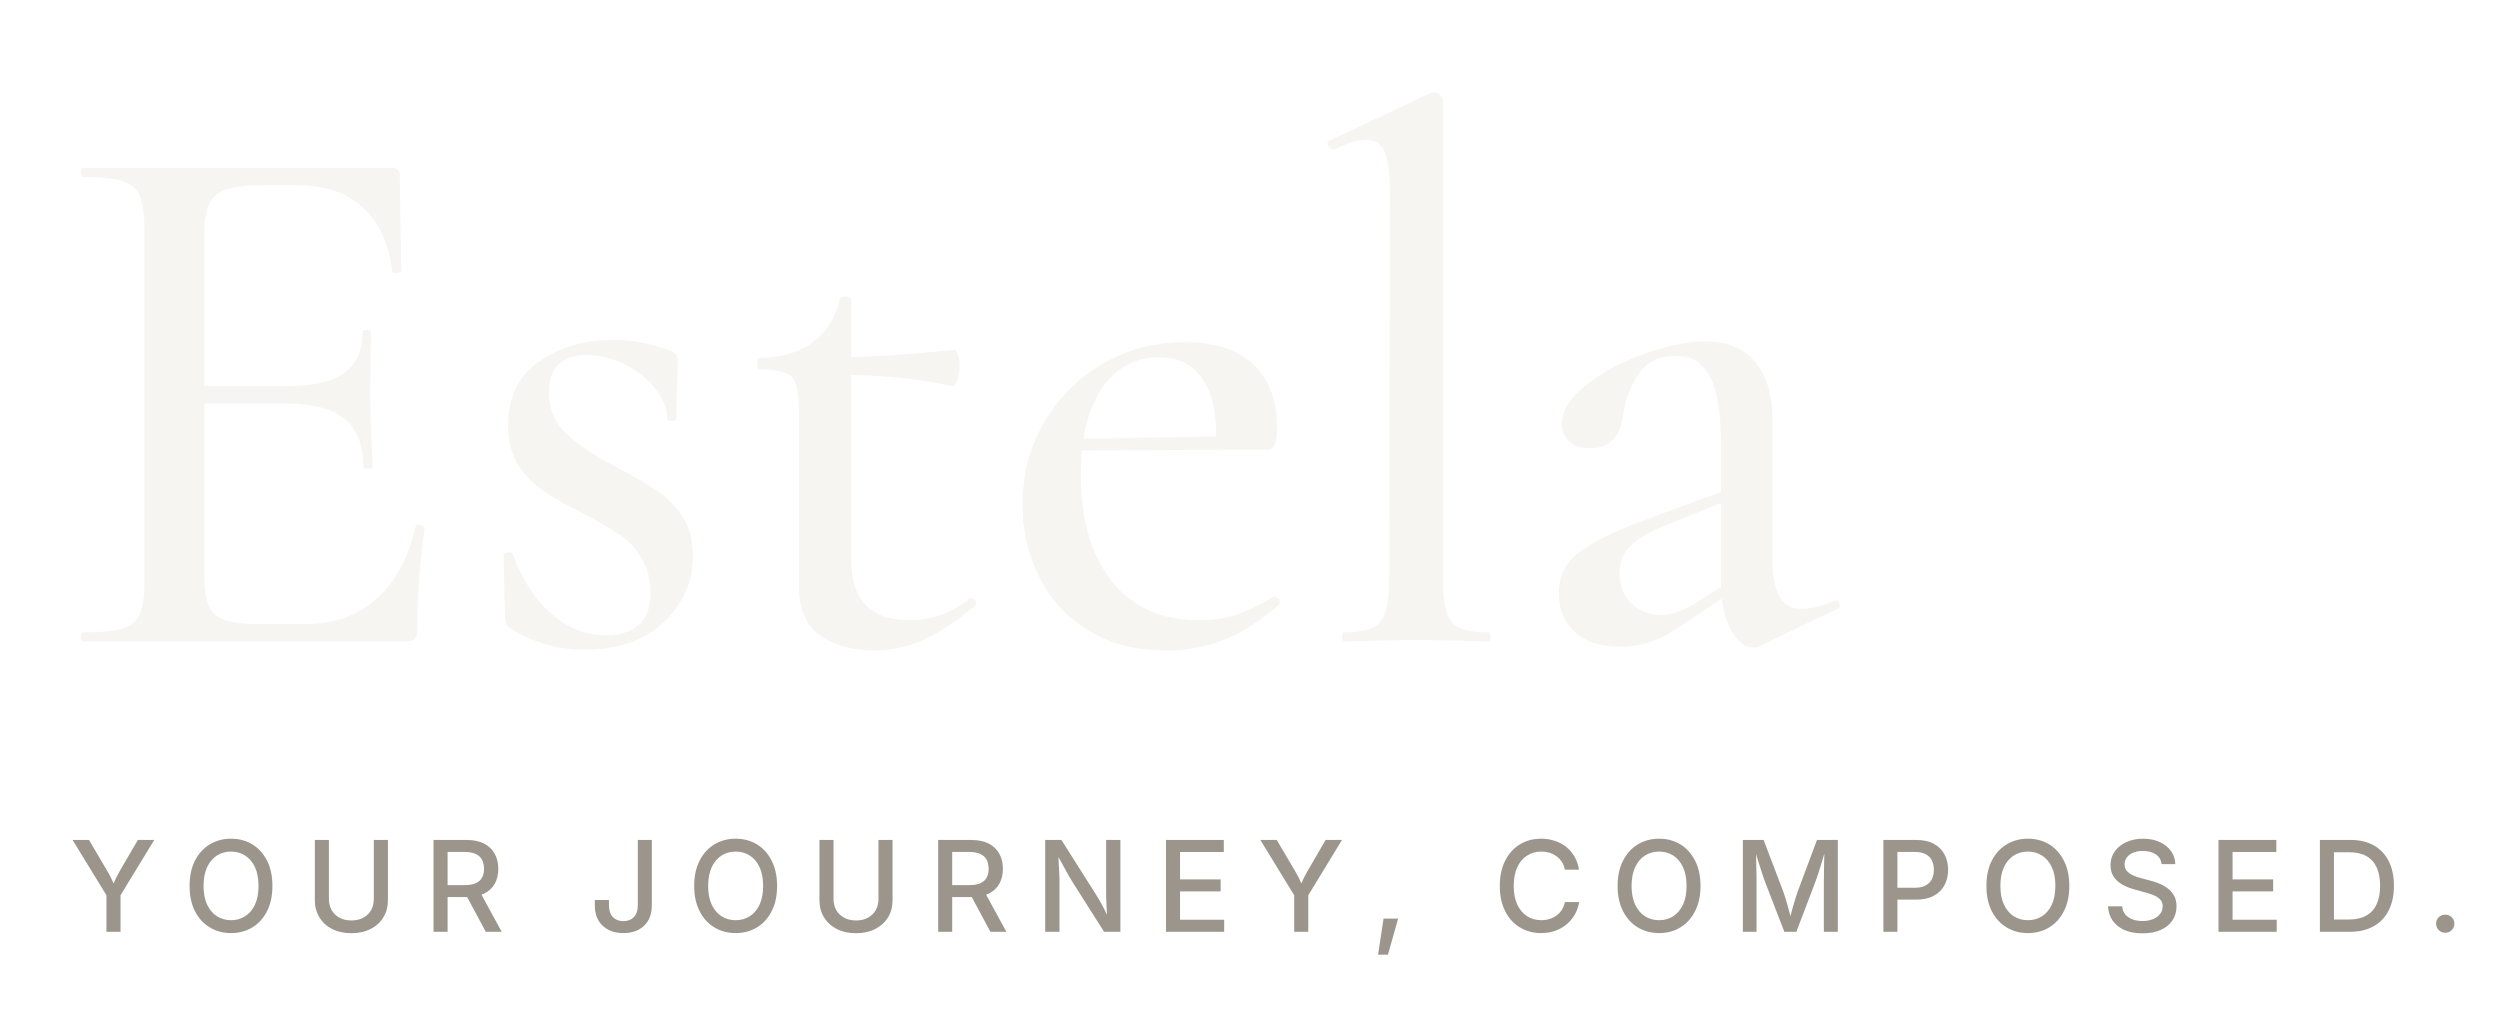
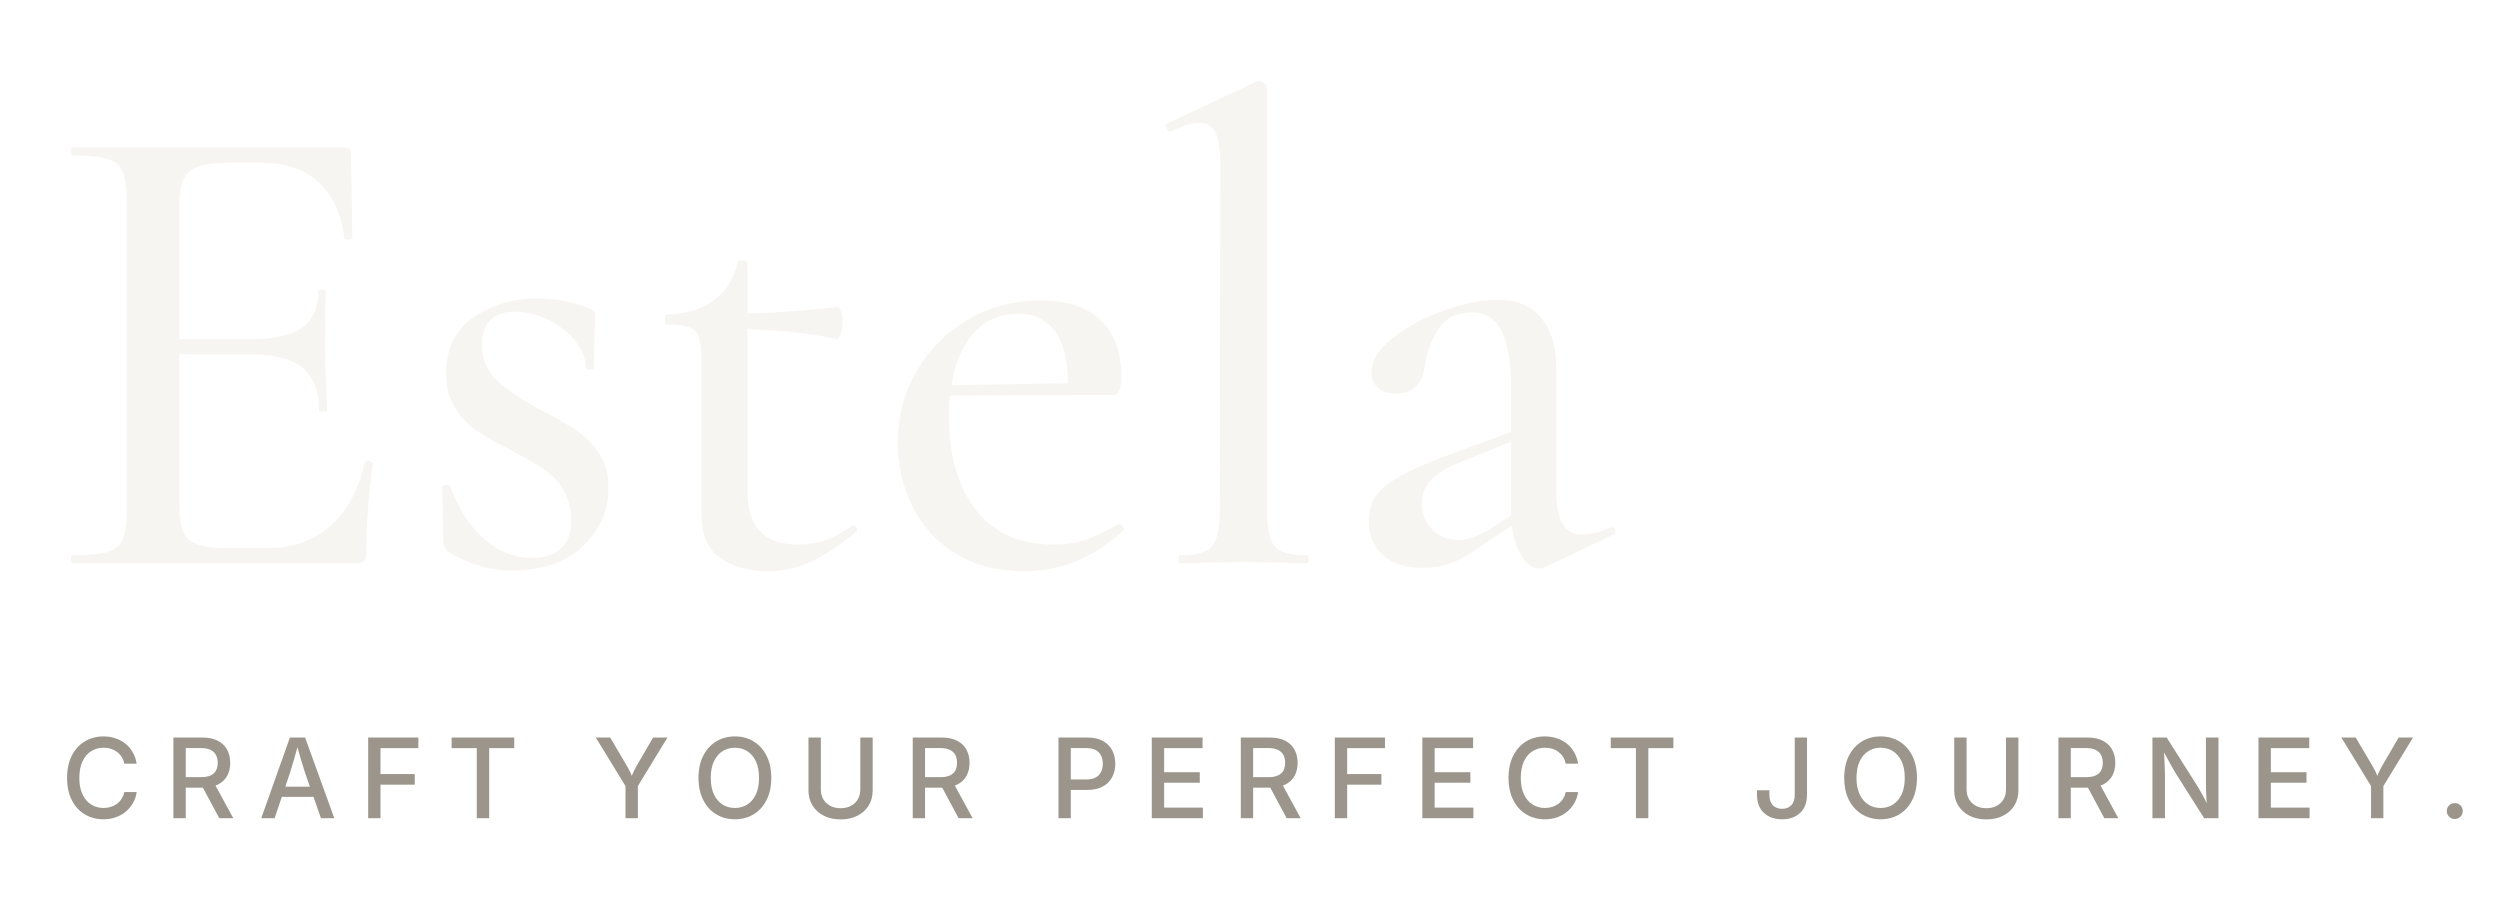
- <svg xmlns="http://www.w3.org/2000/svg" viewBox="0 0 396 164" width="396" height="164">
+ <svg xmlns="http://www.w3.org/2000/svg" viewBox="0 0 451 164" width="451" height="164">
  <path d="M13.16 101.60Q12.80 101.60 12.80 100.88Q12.80 100.16 13.16 100.16L13.16 100.16Q17.48 100.16 19.46 99.56Q21.44 98.96 22.16 97.22Q22.88 95.48 22.88 91.88L22.88 91.88L22.88 36.32Q22.88 32.72 22.16 31.04Q21.44 29.36 19.46 28.70Q17.48 28.04 13.16 28.04L13.16 28.04Q12.80 28.04 12.80 27.32Q12.80 26.60 13.16 26.60L13.16 26.60L62.12 26.60Q63.32 26.60 63.32 27.68L63.32 27.68L63.56 42.80Q63.56 43.16 62.90 43.22Q62.24 43.28 62.12 42.92L62.12 42.92Q61.28 36.32 57.44 32.84Q53.60 29.36 47.36 29.36L47.36 29.36L41.24 29.36Q35.96 29.36 34.16 30.92Q32.36 32.48 32.36 36.80L32.36 36.80L32.36 91.40Q32.36 95.72 33.98 97.28Q35.60 98.84 40.52 98.84L40.52 98.84L48.44 98.84Q55.16 98.84 59.66 94.82Q64.16 90.80 65.84 83.36L65.84 83.36Q65.84 83.12 66.32 83.12L66.32 83.12Q66.68 83.12 66.98 83.30Q67.28 83.48 67.28 83.60L67.28 83.60Q66.08 92.24 66.08 99.80L66.08 99.80Q66.08 100.76 65.72 101.18Q65.36 101.60 64.28 101.60L64.28 101.60L13.16 101.60ZM57.56 74.00Q57.56 68.84 54.62 66.38Q51.68 63.92 45.32 63.92L45.32 63.92L27.80 63.92L27.80 61.16L45.56 61.16Q51.68 61.16 54.56 59.06Q57.44 56.96 57.44 52.52L57.44 52.52Q57.44 52.28 58.10 52.28Q58.76 52.28 58.76 52.52L58.76 52.52L58.64 62.60L58.76 68Q59 71.84 59 74.00L59 74.00Q59 74.24 58.28 74.24Q57.56 74.24 57.56 74.00L57.56 74.00Z M86.96 62.12Q86.96 66.08 89.60 68.60Q92.24 71.12 97.40 73.88L97.40 73.88Q101.60 76.04 104 77.66Q106.40 79.28 108.08 81.80Q109.76 84.32 109.76 88.04L109.76 88.04Q109.76 94.16 105.14 98.54Q100.52 102.92 92.48 102.92L92.48 102.92Q86.24 102.92 80.72 99.44L80.72 99.44Q80 98.72 80 98.00L80 98.00L79.76 87.92Q79.76 87.56 80.42 87.50Q81.08 87.44 81.20 87.68L81.20 87.68Q83.36 93.68 87.26 97.16Q91.16 100.64 95.96 100.64L95.96 100.64Q99.32 100.64 101.18 98.96Q103.04 97.28 103.04 94.04L103.04 94.04Q103.04 90.68 101.60 88.34Q100.16 86.00 98.06 84.62Q95.96 83.24 92.36 81.32L92.36 81.32Q88.28 79.28 86 77.72Q83.72 76.16 82.10 73.64Q80.48 71.12 80.48 67.40L80.48 67.40Q80.48 60.68 85.40 57.26Q90.32 53.84 97.16 53.84L97.16 53.84Q101.84 53.84 106.28 55.64L106.28 55.64Q107.36 56.00 107.36 56.96L107.36 56.96Q107.36 59.60 107.24 61.04L107.24 61.04L107.12 66.32Q107.12 66.68 106.40 66.68Q105.68 66.68 105.68 66.32L105.68 66.32Q105.68 63.92 103.76 61.52Q101.84 59.12 98.90 57.68Q95.96 56.24 92.96 56.24L92.96 56.24Q90.20 56.24 88.58 57.62Q86.96 59.00 86.96 62.12L86.96 62.12Z M138.44 103.04Q133.40 103.04 129.98 100.70Q126.56 98.36 126.56 92.84L126.56 92.84L126.56 65.12Q126.56 60.92 125.42 59.72Q124.28 58.52 120.32 58.52L120.32 58.52Q119.96 58.52 119.96 57.56L119.96 57.56Q119.96 56.72 120.32 56.72L120.32 56.72Q125.60 56.60 128.84 54.14Q132.08 51.68 133.04 47.36L133.04 47.36Q133.16 47.00 134 47.00Q134.84 47.00 134.84 47.36L134.84 47.36L134.84 88.76Q134.84 98.24 144.08 98.24L144.08 98.24Q149.24 98.24 153.56 94.88L153.56 94.88Q153.68 94.76 153.92 94.76L153.92 94.76Q154.28 94.76 154.52 95.24Q154.76 95.72 154.40 95.96L154.40 95.96Q149.96 99.68 146.24 101.36Q142.52 103.04 138.44 103.04L138.44 103.04ZM150.80 61.16Q142.76 59.36 132.20 59.36L132.20 59.36L132.20 56.60Q139.76 56.60 151.16 55.40L151.16 55.40Q151.52 55.40 151.76 56.24Q152 57.08 152 58.16L152 58.16Q152 59.24 151.64 60.26Q151.28 61.28 150.80 61.16L150.80 61.16Z M184.64 103.04Q177.56 103.04 172.40 99.86Q167.24 96.68 164.60 91.34Q161.96 86.00 161.96 79.88L161.96 79.88Q161.96 72.80 165.38 66.92Q168.80 61.04 174.68 57.62Q180.56 54.20 187.76 54.20L187.76 54.20Q194.84 54.20 198.56 57.74Q202.28 61.28 202.28 67.88L202.28 67.88Q202.28 71.24 200.84 71.24L200.84 71.24L192.56 71.24Q193.04 64.16 190.70 60.38Q188.36 56.60 183.68 56.60L183.68 56.60Q177.80 56.60 174.50 61.58Q171.20 66.56 171.20 75.20L171.20 75.20Q171.20 85.76 176.06 92.00Q180.92 98.24 189.92 98.24L189.92 98.24Q193.40 98.24 195.92 97.34Q198.44 96.44 201.80 94.52L201.80 94.52L201.92 94.52Q202.28 94.52 202.58 94.94Q202.88 95.36 202.64 95.72L202.64 95.72Q198.32 99.56 194 101.30Q189.68 103.04 184.64 103.04L184.64 103.04ZM168.44 71.36L168.32 69.56L195.20 69.08L195.20 71.24L168.44 71.36Z M212.84 101.60Q212.60 101.60 212.60 100.88Q212.60 100.16 212.84 100.16L212.84 100.16Q217.28 100.16 218.66 98.54Q220.04 96.92 220.04 91.88L220.04 91.88L220.16 30.20Q220.16 25.88 219.32 24.02Q218.48 22.16 216.44 22.16L216.44 22.16Q214.40 22.16 211.28 23.72L211.28 23.72L211.16 23.72Q210.68 23.72 210.38 23.06Q210.08 22.40 210.56 22.28L210.56 22.28L226.64 14.72L227.12 14.60Q227.48 14.60 228.02 14.96Q228.56 15.32 228.56 15.80L228.56 15.80L228.56 91.88Q228.56 96.92 229.94 98.54Q231.32 100.16 235.64 100.16L235.64 100.16Q236.12 100.16 236.12 100.88Q236.12 101.60 235.64 101.60L235.64 101.60Q232.88 101.60 231.20 101.48L231.20 101.48L224.24 101.36L217.52 101.48Q215.84 101.60 212.84 101.60L212.84 101.60Z M278.72 102.32Q278.24 102.56 277.64 102.56L277.64 102.56Q275.72 102.56 274.16 99.74Q272.60 96.92 272.60 92.12L272.60 92.12L272.60 70.16Q272.60 62.96 270.86 59.66Q269.12 56.36 265.64 56.36L265.64 56.36Q261.56 56.36 259.64 59.12Q257.72 61.88 257.12 65.48L257.12 65.48Q256.52 71.00 251.96 71.00L251.96 71.00Q249.68 71.00 248.54 69.92Q247.40 68.84 247.40 67.16L247.40 67.16Q247.40 64.04 251.24 60.98Q255.08 57.92 260.54 56.00Q266 54.08 270.20 54.08L270.20 54.08Q275.24 54.08 278 57.32Q280.76 60.56 280.76 66.56L280.76 66.56L280.76 88.64Q280.76 96.44 285.32 96.44L285.32 96.44Q287.60 96.44 290.60 95.12L290.60 95.12L290.72 95.12Q291.20 95.12 291.38 95.66Q291.56 96.20 291.08 96.44L291.08 96.44L278.72 102.32ZM256.64 102.44Q251.96 102.44 249.44 100.10Q246.92 97.76 246.92 94.04L246.92 94.04Q246.92 89.96 250.04 87.56Q253.16 85.16 260.12 82.52L260.12 82.52L273.80 77.48L274.16 79.04L263.24 83.48Q260.12 84.68 258.32 86.42Q256.52 88.16 256.52 90.80L256.52 90.80Q256.52 93.68 258.38 95.54Q260.24 97.40 263.12 97.40L263.12 97.40Q265.40 97.40 268.28 95.72L268.28 95.72L275.36 91.28L275.60 92.96L266.84 98.72Q264.08 100.76 261.68 101.60Q259.28 102.44 256.64 102.44L256.64 102.44Z" fill="#F7F5F1" />
-   <path d="M19.09 147.60L16.86 147.60L16.86 141.81L11.50 133.05L14.10 133.05L16.83 137.69Q17.29 138.45 17.64 139.15L17.64 139.15Q17.82 139.51 17.99 139.95L17.99 139.95Q18.18 139.49 18.36 139.12L18.36 139.12Q18.71 138.42 19.13 137.69L19.13 137.69L21.84 133.05L24.43 133.05L19.09 141.81L19.09 147.60Z M36.60 147.80L36.60 147.80Q34.72 147.80 33.23 146.90Q31.74 146.01 30.88 144.33Q30.03 142.66 30.03 140.33L30.03 140.33Q30.03 138.00 30.88 136.33Q31.74 134.65 33.23 133.75Q34.72 132.85 36.60 132.85L36.60 132.85Q38.49 132.85 39.97 133.75Q41.45 134.65 42.30 136.33Q43.15 138.00 43.15 140.33L43.15 140.33Q43.15 142.66 42.30 144.33Q41.45 146.01 39.97 146.90Q38.49 147.80 36.60 147.80ZM36.60 145.76L36.60 145.76Q37.84 145.76 38.82 145.14Q39.80 144.52 40.38 143.31Q40.95 142.09 40.95 140.33L40.95 140.33Q40.95 138.56 40.38 137.34Q39.80 136.13 38.82 135.51Q37.84 134.89 36.60 134.89L36.60 134.89Q35.35 134.89 34.37 135.51Q33.38 136.14 32.81 137.35Q32.24 138.57 32.24 140.33L32.24 140.33Q32.24 142.09 32.81 143.30Q33.38 144.51 34.37 145.14Q35.35 145.76 36.60 145.76Z M55.67 147.82L55.67 147.82Q53.92 147.82 52.61 147.15Q51.30 146.48 50.59 145.30Q49.87 144.12 49.87 142.60L49.87 142.60L49.87 133.05L52.10 133.05L52.10 142.41Q52.10 143.40 52.53 144.16Q52.96 144.92 53.77 145.36Q54.57 145.80 55.67 145.80L55.67 145.80Q56.76 145.80 57.56 145.36Q58.36 144.92 58.79 144.16Q59.21 143.40 59.21 142.41L59.21 142.41L59.21 133.05L61.45 133.05L61.45 142.60Q61.45 144.12 60.73 145.30Q60.02 146.48 58.71 147.15Q57.41 147.82 55.67 147.82Z M70.90 147.60L68.67 147.60L68.67 133.05L73.89 133.05Q75.57 133.05 76.69 133.63Q77.81 134.21 78.37 135.25Q78.93 136.28 78.93 137.62L78.93 137.62Q78.93 138.97 78.37 139.98Q77.80 140.99 76.68 141.55L76.68 141.55Q76.49 141.64 76.27 141.72L76.27 141.72L79.47 147.60L76.95 147.60L74.00 142.10Q73.94 142.10 73.87 142.10L73.87 142.10L70.90 142.10L70.90 147.60ZM70.90 134.95L70.90 140.20L73.65 140.20Q74.73 140.20 75.39 139.89Q76.05 139.58 76.36 139.01Q76.67 138.43 76.67 137.62L76.67 137.62Q76.67 136.80 76.36 136.20Q76.05 135.61 75.38 135.28Q74.72 134.95 73.63 134.95L73.63 134.95L70.90 134.95Z  M98.74 147.80L98.74 147.80Q96.71 147.80 95.47 146.64Q94.22 145.49 94.22 143.37L94.22 143.37L94.22 142.56L96.46 142.56L96.46 143.38Q96.46 144.62 97.08 145.27Q97.71 145.91 98.74 145.91L98.74 145.91Q99.78 145.91 100.40 145.27Q101.03 144.62 101.03 143.38L101.03 143.38L101.03 133.05L103.25 133.05L103.25 143.36Q103.25 145.49 102.02 146.64Q100.79 147.80 98.74 147.80Z M116.53 147.80L116.53 147.80Q114.65 147.80 113.16 146.90Q111.67 146.01 110.82 144.33Q109.96 142.66 109.96 140.33L109.96 140.33Q109.96 138.00 110.82 136.33Q111.67 134.65 113.16 133.75Q114.65 132.85 116.53 132.85L116.53 132.85Q118.42 132.85 119.90 133.75Q121.38 134.65 122.23 136.33Q123.09 138.00 123.09 140.33L123.09 140.33Q123.09 142.66 122.23 144.33Q121.38 146.01 119.90 146.90Q118.42 147.80 116.53 147.80ZM116.53 145.76L116.53 145.76Q117.77 145.76 118.75 145.14Q119.74 144.52 120.31 143.31Q120.88 142.09 120.88 140.33L120.88 140.33Q120.88 138.56 120.31 137.34Q119.74 136.13 118.75 135.51Q117.77 134.89 116.53 134.89L116.53 134.89Q115.28 134.89 114.30 135.51Q113.31 136.14 112.74 137.35Q112.17 138.57 112.17 140.33L112.17 140.33Q112.17 142.09 112.74 143.30Q113.31 144.51 114.30 145.14Q115.28 145.76 116.53 145.76Z M135.60 147.82L135.60 147.82Q133.85 147.82 132.54 147.15Q131.24 146.48 130.52 145.30Q129.80 144.12 129.80 142.60L129.80 142.60L129.80 133.05L132.03 133.05L132.03 142.41Q132.03 143.40 132.46 144.16Q132.90 144.92 133.70 145.36Q134.50 145.80 135.60 145.80L135.60 145.80Q136.70 145.80 137.49 145.36Q138.29 144.92 138.72 144.16Q139.15 143.40 139.15 142.41L139.15 142.41L139.15 133.05L141.38 133.05L141.38 142.60Q141.38 144.12 140.67 145.30Q139.95 146.48 138.64 147.15Q137.34 147.82 135.60 147.82Z M150.83 147.60L148.61 147.60L148.61 133.05L153.82 133.05Q155.50 133.05 156.62 133.63Q157.75 134.21 158.30 135.25Q158.86 136.28 158.86 137.62L158.86 137.62Q158.86 138.97 158.30 139.98Q157.74 140.99 156.61 141.55L156.61 141.55Q156.42 141.64 156.20 141.72L156.20 141.72L159.41 147.60L156.88 147.60L153.93 142.10Q153.87 142.10 153.80 142.10L153.80 142.10L150.83 142.10L150.83 147.60ZM150.83 134.95L150.83 140.20L153.59 140.20Q154.66 140.20 155.32 139.89Q155.98 139.58 156.29 139.01Q156.60 138.43 156.60 137.62L156.60 137.62Q156.60 136.80 156.29 136.20Q155.98 135.61 155.31 135.28Q154.65 134.95 153.57 134.95L153.57 134.95L150.83 134.95Z M167.82 147.60L165.56 147.60L165.56 133.05L168.13 133.05L173.61 141.71Q173.88 142.14 174.23 142.74Q174.57 143.33 174.95 144.07L174.95 144.07Q175.15 144.48 175.35 144.91L175.35 144.91Q175.32 144.48 175.30 144.06L175.30 144.06Q175.25 143.24 175.23 142.53Q175.21 141.82 175.21 141.33L175.21 141.33L175.21 133.05L177.47 133.05L177.47 147.60L174.89 147.60L169.98 139.86Q169.59 139.22 169.21 138.58Q168.84 137.93 168.39 137.08L168.39 137.08Q168.06 136.51 167.65 135.74L167.65 135.74Q167.69 136.42 167.72 137.03L167.72 137.03Q167.77 137.97 167.80 138.69Q167.82 139.41 167.82 139.84L167.82 139.84L167.82 147.60Z M193.91 147.60L184.69 147.60L184.69 133.05L193.85 133.05L193.85 134.96L186.92 134.96L186.92 139.30L193.35 139.30L193.35 141.20L186.92 141.20L186.92 145.69L193.91 145.69L193.91 147.60Z M207.23 147.60L205 147.60L205 141.81L199.64 133.05L202.24 133.05L204.97 137.69Q205.43 138.45 205.78 139.15L205.78 139.15Q205.96 139.51 206.13 139.95L206.13 139.95Q206.32 139.49 206.50 139.12L206.50 139.12Q206.85 138.42 207.28 137.69L207.28 137.69L209.98 133.05L212.57 133.05L207.23 141.81L207.23 147.60Z M219.85 151.22L218.29 151.22L219.15 145.51L221.46 145.51L219.85 151.22Z  M244.12 147.80L244.12 147.80Q242.23 147.80 240.75 146.90Q239.27 146.01 238.42 144.33Q237.57 142.66 237.57 140.33L237.57 140.33Q237.57 138.00 238.42 136.33Q239.27 134.65 240.75 133.75Q242.23 132.85 244.12 132.85L244.12 132.85Q245.27 132.85 246.28 133.19Q247.29 133.52 248.09 134.15Q248.88 134.79 249.41 135.70Q249.93 136.60 250.12 137.76L250.12 137.76L247.88 137.76Q247.74 137.06 247.40 136.53Q247.05 136.00 246.55 135.63Q246.05 135.26 245.44 135.07Q244.82 134.89 244.14 134.89L244.14 134.89Q242.89 134.89 241.90 135.52Q240.91 136.14 240.34 137.36Q239.77 138.58 239.77 140.33L239.77 140.33Q239.77 142.09 240.35 143.31Q240.93 144.52 241.91 145.14Q242.90 145.76 244.14 145.76L244.14 145.76Q244.82 145.76 245.43 145.57Q246.04 145.38 246.55 145.02Q247.05 144.65 247.40 144.11Q247.74 143.58 247.88 142.89L247.88 142.89L250.13 142.89Q249.96 143.97 249.45 144.86Q248.94 145.75 248.15 146.42Q247.36 147.08 246.34 147.44Q245.32 147.80 244.12 147.80Z M262.81 147.80L262.81 147.80Q260.92 147.80 259.43 146.90Q257.94 146.01 257.09 144.33Q256.23 142.66 256.23 140.33L256.23 140.33Q256.23 138.00 257.09 136.33Q257.94 134.65 259.43 133.75Q260.92 132.85 262.81 132.85L262.81 132.85Q264.69 132.85 266.17 133.75Q267.65 134.65 268.50 136.33Q269.36 138.00 269.36 140.33L269.36 140.33Q269.36 142.66 268.50 144.33Q267.65 146.01 266.17 146.90Q264.69 147.80 262.81 147.80ZM262.81 145.76L262.81 145.76Q264.05 145.76 265.03 145.14Q266.01 144.52 266.58 143.31Q267.15 142.09 267.15 140.33L267.15 140.33Q267.15 138.56 266.58 137.34Q266.01 136.13 265.03 135.51Q264.05 134.89 262.81 134.89L262.81 134.89Q261.56 134.89 260.57 135.51Q259.58 136.14 259.01 137.35Q258.44 138.57 258.44 140.33L258.44 140.33Q258.44 142.09 259.01 143.30Q259.58 144.51 260.57 145.14Q261.56 145.76 262.81 145.76Z M278.24 147.60L276.07 147.60L276.07 133.05L279.36 133.05L282.53 141.40Q282.67 141.77 282.84 142.34Q283.01 142.90 283.19 143.57Q283.38 144.23 283.54 144.88L283.54 144.88Q283.57 145.00 283.60 145.12L283.60 145.12Q283.63 145.01 283.66 144.90L283.66 144.90Q283.83 144.27 284.01 143.61Q284.20 142.94 284.38 142.36Q284.55 141.77 284.69 141.40L284.69 141.40L287.81 133.05L291.11 133.05L291.11 147.60L288.90 147.60L288.90 139.77Q288.90 139.32 288.91 138.69Q288.92 138.07 288.93 137.37Q288.95 136.67 288.96 135.96L288.96 135.96Q288.96 135.58 288.97 135.22L288.97 135.22Q288.86 135.64 288.73 136.06L288.73 136.06Q288.50 136.82 288.28 137.52Q288.06 138.23 287.86 138.81Q287.66 139.39 287.52 139.77L287.52 139.77L284.54 147.60L282.64 147.60L279.62 139.77Q279.47 139.40 279.28 138.83Q279.09 138.25 278.87 137.56Q278.64 136.86 278.41 136.10L278.41 136.10Q278.28 135.70 278.15 135.29L278.15 135.29Q278.16 135.58 278.17 135.88L278.17 135.88Q278.18 136.58 278.20 137.30Q278.21 138.01 278.23 138.65Q278.24 139.29 278.24 139.77L278.24 139.77L278.24 147.60Z M300.55 147.60L298.33 147.60L298.33 133.05L303.54 133.05Q305.22 133.05 306.34 133.67Q307.47 134.30 308.02 135.36Q308.58 136.43 308.58 137.78Q308.58 139.12 308.02 140.19Q307.46 141.26 306.33 141.88Q305.21 142.50 303.52 142.50L303.52 142.50L300.55 142.50L300.55 147.60ZM300.55 134.95L300.55 140.62L303.31 140.62Q304.38 140.62 305.04 140.25Q305.71 139.88 306.02 139.23Q306.32 138.59 306.32 137.78L306.32 137.78Q306.32 136.96 306.02 136.32Q305.71 135.68 305.04 135.31Q304.37 134.95 303.29 134.95L303.29 134.95L300.55 134.95Z M321.22 147.80L321.22 147.80Q319.34 147.80 317.85 146.90Q316.36 146.01 315.50 144.33Q314.65 142.66 314.65 140.33L314.65 140.33Q314.65 138.00 315.50 136.33Q316.36 134.65 317.85 133.75Q319.34 132.85 321.22 132.85L321.22 132.85Q323.11 132.85 324.59 133.75Q326.07 134.65 326.92 136.33Q327.78 138.00 327.78 140.33L327.78 140.33Q327.78 142.66 326.92 144.33Q326.07 146.01 324.59 146.90Q323.11 147.80 321.22 147.80ZM321.22 145.76L321.22 145.76Q322.46 145.76 323.44 145.14Q324.43 144.52 325.00 143.31Q325.57 142.09 325.57 140.33L325.57 140.33Q325.57 138.56 325.00 137.34Q324.43 136.13 323.44 135.51Q322.46 134.89 321.22 134.89L321.22 134.89Q319.97 134.89 318.99 135.51Q318 136.14 317.43 137.35Q316.86 138.57 316.86 140.33L316.86 140.33Q316.86 142.09 317.43 143.30Q318 144.51 318.99 145.14Q319.97 145.76 321.22 145.76Z M339.37 147.84L339.37 147.84Q337.74 147.84 336.54 147.33Q335.34 146.81 334.66 145.85Q333.98 144.89 333.91 143.56L333.91 143.56L336.15 143.56Q336.22 144.35 336.66 144.87Q337.11 145.38 337.82 145.64Q338.53 145.89 339.36 145.89L339.36 145.89Q340.29 145.89 341.01 145.60Q341.73 145.31 342.15 144.78Q342.57 144.25 342.57 143.55L342.57 143.55Q342.57 142.91 342.20 142.51Q341.83 142.10 341.21 141.83Q340.59 141.56 339.80 141.36L339.80 141.36L338.10 140.89Q336.32 140.41 335.32 139.48Q334.31 138.54 334.31 137.04L334.31 137.04Q334.31 135.78 334.99 134.84Q335.67 133.90 336.84 133.38Q338.01 132.85 339.47 132.85L339.47 132.85Q340.96 132.85 342.10 133.38Q343.24 133.90 343.89 134.81Q344.54 135.72 344.57 136.88L344.57 136.88L342.40 136.88Q342.29 135.88 341.48 135.33Q340.66 134.79 339.42 134.79L339.42 134.79Q338.54 134.79 337.89 135.06Q337.24 135.33 336.89 135.82Q336.53 136.30 336.53 136.92L336.53 136.92Q336.53 137.61 336.96 138.03Q337.38 138.46 337.99 138.71Q338.60 138.96 339.16 139.10L339.16 139.10L340.57 139.48Q341.27 139.65 342.00 139.95Q342.74 140.25 343.37 140.72Q343.99 141.19 344.38 141.89Q344.76 142.59 344.76 143.58L344.76 143.58Q344.76 144.81 344.13 145.77Q343.49 146.74 342.29 147.29Q341.08 147.84 339.37 147.84Z M360.63 147.60L351.41 147.60L351.41 133.05L360.57 133.05L360.57 134.96L353.64 134.96L353.64 139.30L360.07 139.30L360.07 141.20L353.64 141.20L353.64 145.69L360.63 145.69L360.63 147.60Z M372.20 147.60L372.20 147.60L367.47 147.60L367.47 133.05L372.34 133.05Q374.49 133.05 376.03 133.92Q377.56 134.79 378.38 136.41Q379.20 138.04 379.20 140.31L379.20 140.31Q379.20 142.58 378.37 144.21Q377.55 145.84 375.98 146.72Q374.41 147.60 372.20 147.60ZM369.70 135.00L369.70 145.65L372.08 145.65Q373.73 145.65 374.82 145.03Q375.92 144.42 376.46 143.22Q377.01 142.02 377.01 140.31L377.01 140.31Q377.01 138.60 376.47 137.41Q375.93 136.23 374.86 135.62Q373.79 135.00 372.20 135.00L372.20 135.00L369.70 135.00Z M387.33 147.75L387.33 147.75Q386.72 147.75 386.30 147.33Q385.88 146.91 385.88 146.31L385.88 146.31Q385.88 145.71 386.30 145.29Q386.72 144.88 387.33 144.88L387.33 144.88Q387.93 144.88 388.35 145.29Q388.77 145.71 388.77 146.31L388.77 146.31Q388.77 146.91 388.35 147.33Q387.93 147.75 387.33 147.75Z" fill="#9B958B" />
+   <path d="M18.66 147.80L18.66 147.80Q16.77 147.80 15.29 146.90Q13.80 146.01 12.95 144.33Q12.10 142.66 12.10 140.33L12.10 140.33Q12.10 138.00 12.95 136.33Q13.80 134.65 15.29 133.75Q16.77 132.85 18.66 132.85L18.66 132.85Q19.81 132.85 20.82 133.19Q21.83 133.52 22.63 134.15Q23.42 134.79 23.94 135.70Q24.47 136.60 24.65 137.76L24.65 137.76L22.42 137.76Q22.28 137.06 21.93 136.53Q21.59 136.00 21.09 135.63Q20.59 135.26 19.97 135.07Q19.36 134.89 18.68 134.89L18.68 134.89Q17.43 134.89 16.43 135.52Q15.44 136.14 14.88 137.36Q14.31 138.58 14.31 140.33L14.31 140.33Q14.31 142.09 14.89 143.31Q15.46 144.52 16.45 145.14Q17.44 145.76 18.68 145.76L18.68 145.76Q19.36 145.76 19.97 145.57Q20.58 145.38 21.08 145.02Q21.59 144.65 21.93 144.11Q22.28 143.58 22.42 142.89L22.42 142.89L24.66 142.89Q24.50 143.97 23.99 144.86Q23.48 145.75 22.69 146.42Q21.90 147.08 20.88 147.44Q19.86 147.80 18.66 147.80Z M33.51 147.60L31.28 147.60L31.28 133.05L36.49 133.05Q38.17 133.05 39.30 133.63Q40.42 134.21 40.98 135.25Q41.53 136.28 41.53 137.62L41.53 137.62Q41.53 138.97 40.97 139.98Q40.41 140.99 39.29 141.55L39.29 141.55Q39.09 141.64 38.88 141.72L38.88 141.72L42.08 147.60L39.55 147.60L36.60 142.10Q36.54 142.10 36.47 142.10L36.47 142.10L33.51 142.10L33.51 147.60ZM33.51 134.95L33.51 140.20L36.26 140.20Q37.33 140.20 37.99 139.89Q38.65 139.58 38.96 139.01Q39.28 138.43 39.28 137.62L39.28 137.62Q39.28 136.80 38.96 136.20Q38.65 135.61 37.99 135.28Q37.32 134.95 36.24 134.95L36.24 134.95L33.51 134.95Z M49.54 147.60L47.13 147.60L52.30 133.05L55.04 133.05L60.31 147.60L57.90 147.60L56.56 143.76L50.84 143.76L49.54 147.60ZM51.47 141.91L55.90 141.91L55.06 139.50Q54.73 138.52 54.34 137.18L54.34 137.18Q54.03 136.14 53.66 134.80L53.66 134.80Q53.29 136.16 52.98 137.21L52.98 137.21Q52.58 138.57 52.28 139.50L52.28 139.50L51.47 141.91Z M68.64 147.60L66.42 147.60L66.42 133.05L75.47 133.05L75.47 134.96L68.64 134.96L68.64 139.64L74.82 139.64L74.82 141.55L68.64 141.55L68.64 147.60Z M86.01 134.96L81.47 134.96L81.47 133.05L92.77 133.05L92.77 134.96L88.25 134.96L88.25 147.60L86.01 147.60L86.01 134.96Z  M115.07 147.60L112.84 147.60L112.84 141.81L107.48 133.05L110.08 133.05L112.81 137.69Q113.27 138.45 113.62 139.15L113.62 139.15Q113.80 139.51 113.97 139.95L113.97 139.95Q114.16 139.49 114.35 139.12L114.35 139.12Q114.69 138.42 115.12 137.69L115.12 137.69L117.82 133.05L120.41 133.05L115.07 141.81L115.07 147.60Z M132.58 147.80L132.58 147.80Q130.70 147.80 129.21 146.90Q127.72 146.01 126.87 144.33Q126.01 142.66 126.01 140.33L126.01 140.33Q126.01 138.00 126.87 136.33Q127.72 134.65 129.21 133.75Q130.70 132.85 132.58 132.85L132.58 132.85Q134.47 132.85 135.95 133.75Q137.43 134.65 138.28 136.33Q139.14 138.00 139.14 140.33L139.14 140.33Q139.14 142.66 138.28 144.33Q137.43 146.01 135.95 146.90Q134.47 147.80 132.58 147.80ZM132.58 145.76L132.58 145.76Q133.82 145.76 134.81 145.14Q135.79 144.52 136.36 143.31Q136.93 142.09 136.93 140.33L136.93 140.33Q136.93 138.56 136.36 137.34Q135.79 136.13 134.81 135.51Q133.82 134.89 132.58 134.89L132.58 134.89Q131.33 134.89 130.35 135.51Q129.36 136.14 128.79 137.35Q128.22 138.57 128.22 140.33L128.22 140.33Q128.22 142.09 128.79 143.30Q129.36 144.51 130.35 145.14Q131.33 145.76 132.58 145.76Z M151.65 147.82L151.65 147.82Q149.90 147.82 148.60 147.15Q147.29 146.48 146.57 145.30Q145.85 144.12 145.85 142.60L145.85 142.60L145.85 133.05L148.08 133.05L148.08 142.41Q148.08 143.40 148.51 144.16Q148.95 144.92 149.75 145.36Q150.55 145.80 151.65 145.80L151.65 145.80Q152.75 145.80 153.54 145.36Q154.34 144.92 154.77 144.16Q155.20 143.40 155.20 142.41L155.20 142.41L155.20 133.05L157.43 133.05L157.43 142.60Q157.43 144.12 156.72 145.30Q156.00 146.48 154.69 147.15Q153.39 147.82 151.65 147.82Z M166.88 147.60L164.66 147.60L164.66 133.05L169.87 133.05Q171.55 133.05 172.67 133.63Q173.80 134.21 174.35 135.25Q174.91 136.28 174.91 137.62L174.91 137.62Q174.91 138.97 174.35 139.98Q173.79 140.99 172.66 141.55L172.66 141.55Q172.47 141.64 172.25 141.72L172.25 141.72L175.46 147.60L172.93 147.60L169.98 142.10Q169.92 142.10 169.85 142.10L169.85 142.10L166.88 142.10L166.88 147.60ZM166.88 134.95L166.88 140.20L169.64 140.20Q170.71 140.20 171.37 139.89Q172.03 139.58 172.34 139.01Q172.65 138.43 172.65 137.62L172.65 137.62Q172.65 136.80 172.34 136.20Q172.03 135.61 171.37 135.28Q170.70 134.95 169.62 134.95L169.62 134.95L166.88 134.95Z  M193.17 147.60L190.95 147.60L190.95 133.05L196.16 133.05Q197.84 133.05 198.96 133.67Q200.09 134.30 200.64 135.36Q201.20 136.43 201.20 137.78Q201.20 139.12 200.64 140.19Q200.08 141.26 198.96 141.88Q197.83 142.50 196.14 142.50L196.14 142.50L193.17 142.50L193.17 147.60ZM193.17 134.95L193.17 140.62L195.93 140.62Q197.00 140.62 197.67 140.25Q198.33 139.88 198.64 139.23Q198.95 138.59 198.95 137.78L198.95 137.78Q198.95 136.96 198.64 136.32Q198.33 135.68 197.66 135.31Q196.99 134.95 195.91 134.95L195.91 134.95L193.17 134.95Z M217.00 147.60L207.78 147.60L207.78 133.05L216.94 133.05L216.94 134.96L210.01 134.96L210.01 139.30L216.44 139.30L216.44 141.20L210.01 141.20L210.01 145.69L217.00 145.69L217.00 147.60Z M226.07 147.60L223.84 147.60L223.84 133.05L229.05 133.05Q230.73 133.05 231.86 133.63Q232.98 134.21 233.54 135.25Q234.09 136.28 234.09 137.62L234.09 137.62Q234.09 138.97 233.53 139.98Q232.97 140.99 231.85 141.55L231.85 141.55Q231.65 141.64 231.44 141.72L231.44 141.72L234.64 147.60L232.11 147.60L229.16 142.10Q229.10 142.10 229.04 142.10L229.04 142.10L226.07 142.10L226.07 147.60ZM226.07 134.95L226.07 140.20L228.82 140.20Q229.89 140.20 230.55 139.89Q231.21 139.58 231.53 139.01Q231.84 138.43 231.84 137.62L231.84 137.62Q231.84 136.80 231.53 136.20Q231.21 135.61 230.55 135.28Q229.88 134.95 228.80 134.95L228.80 134.95L226.07 134.95Z M243.03 147.60L240.80 147.60L240.80 133.05L249.85 133.05L249.85 134.96L243.03 134.96L243.03 139.64L249.20 139.64L249.20 141.55L243.03 141.55L243.03 147.60Z M265.80 147.60L256.59 147.60L256.59 133.05L265.75 133.05L265.75 134.96L258.81 134.96L258.81 139.30L265.25 139.30L265.25 141.20L258.81 141.20L258.81 145.69L265.80 145.69L265.80 147.60Z M278.69 147.80L278.69 147.80Q276.81 147.80 275.32 146.90Q273.84 146.01 272.99 144.33Q272.14 142.66 272.14 140.33L272.14 140.33Q272.14 138.00 272.99 136.33Q273.84 134.65 275.32 133.75Q276.81 132.85 278.69 132.85L278.69 132.85Q279.84 132.85 280.85 133.19Q281.87 133.52 282.66 134.15Q283.46 134.79 283.98 135.70Q284.50 136.60 284.69 137.76L284.69 137.76L282.45 137.76Q282.31 137.06 281.97 136.53Q281.62 136.00 281.12 135.63Q280.63 135.26 280.01 135.07Q279.39 134.89 278.71 134.89L278.71 134.89Q277.46 134.89 276.47 135.52Q275.48 136.14 274.91 137.36Q274.35 138.58 274.35 140.33L274.35 140.33Q274.35 142.09 274.92 143.31Q275.50 144.52 276.48 145.14Q277.47 145.76 278.71 145.76L278.71 145.76Q279.39 145.76 280.00 145.57Q280.62 145.38 281.12 145.02Q281.62 144.65 281.97 144.11Q282.31 143.58 282.45 142.89L282.45 142.89L284.70 142.89Q284.53 143.97 284.02 144.86Q283.52 145.75 282.72 146.42Q281.93 147.08 280.91 147.44Q279.89 147.80 278.69 147.80Z M295.12 134.96L290.58 134.96L290.58 133.05L301.88 133.05L301.88 134.96L297.36 134.96L297.36 147.60L295.12 147.60L295.12 134.96Z  M321.48 147.80L321.48 147.80Q319.45 147.80 318.21 146.64Q316.96 145.49 316.96 143.37L316.96 143.37L316.96 142.56L319.20 142.56L319.20 143.38Q319.20 144.62 319.82 145.27Q320.45 145.91 321.48 145.91L321.48 145.91Q322.52 145.91 323.14 145.27Q323.77 144.62 323.77 143.38L323.77 143.38L323.77 133.05L325.98 133.05L325.98 143.36Q325.98 145.49 324.75 146.64Q323.52 147.80 321.48 147.80Z M339.27 147.80L339.27 147.80Q337.39 147.80 335.90 146.90Q334.41 146.01 333.55 144.33Q332.70 142.66 332.70 140.33L332.70 140.33Q332.70 138.00 333.55 136.33Q334.41 134.65 335.90 133.75Q337.39 132.85 339.27 132.85L339.27 132.85Q341.16 132.85 342.64 133.75Q344.12 134.65 344.97 136.33Q345.82 138.00 345.82 140.33L345.82 140.33Q345.82 142.66 344.97 144.33Q344.12 146.01 342.64 146.90Q341.16 147.80 339.27 147.80ZM339.27 145.76L339.27 145.76Q340.51 145.76 341.49 145.14Q342.47 144.52 343.05 143.31Q343.62 142.09 343.62 140.33L343.62 140.33Q343.62 138.56 343.05 137.34Q342.47 136.13 341.49 135.51Q340.51 134.89 339.27 134.89L339.27 134.89Q338.02 134.89 337.04 135.51Q336.05 136.14 335.48 137.35Q334.91 138.57 334.91 140.33L334.91 140.33Q334.91 142.09 335.48 143.30Q336.05 144.51 337.04 145.14Q338.02 145.76 339.27 145.76Z M358.34 147.82L358.34 147.82Q356.59 147.82 355.28 147.15Q353.97 146.48 353.26 145.30Q352.54 144.12 352.54 142.60L352.54 142.60L352.54 133.05L354.77 133.05L354.77 142.41Q354.77 143.40 355.20 144.16Q355.63 144.92 356.44 145.36Q357.24 145.80 358.34 145.80L358.34 145.80Q359.43 145.80 360.23 145.36Q361.03 144.92 361.46 144.16Q361.88 143.40 361.88 142.41L361.88 142.41L361.88 133.05L364.12 133.05L364.12 142.60Q364.12 144.12 363.40 145.30Q362.69 146.48 361.38 147.15Q360.08 147.82 358.34 147.82Z M373.57 147.60L371.34 147.60L371.34 133.05L376.56 133.05Q378.24 133.05 379.36 133.63Q380.48 134.21 381.04 135.25Q381.60 136.28 381.60 137.62L381.60 137.62Q381.60 138.97 381.04 139.98Q380.47 140.99 379.35 141.55L379.35 141.55Q379.16 141.64 378.94 141.72L378.94 141.72L382.14 147.60L379.62 147.60L376.67 142.10Q376.61 142.10 376.54 142.10L376.54 142.10L373.57 142.10L373.57 147.60ZM373.57 134.95L373.57 140.20L376.32 140.20Q377.40 140.20 378.06 139.89Q378.72 139.58 379.03 139.01Q379.34 138.43 379.34 137.62L379.34 137.62Q379.34 136.80 379.03 136.20Q378.72 135.61 378.05 135.28Q377.39 134.95 376.30 134.95L376.30 134.95L373.57 134.95Z M390.56 147.60L388.30 147.60L388.30 133.05L390.87 133.05L396.35 141.71Q396.62 142.14 396.96 142.74Q397.31 143.33 397.69 144.07L397.69 144.07Q397.89 144.48 398.09 144.91L398.09 144.91Q398.06 144.48 398.04 144.06L398.04 144.06Q397.99 143.24 397.97 142.53Q397.95 141.82 397.95 141.33L397.95 141.33L397.95 133.05L400.21 133.05L400.21 147.60L397.63 147.60L392.72 139.86Q392.33 139.22 391.95 138.58Q391.57 137.93 391.13 137.08L391.13 137.08Q390.80 136.51 390.39 135.74L390.39 135.74Q390.43 136.42 390.46 137.03L390.46 137.03Q390.51 137.97 390.53 138.69Q390.56 139.41 390.56 139.84L390.56 139.84L390.56 147.60Z M416.65 147.60L407.43 147.60L407.43 133.05L416.59 133.05L416.59 134.96L409.66 134.96L409.66 139.30L416.09 139.30L416.09 141.20L409.66 141.20L409.66 145.69L416.65 145.69L416.65 147.60Z M429.96 147.60L427.74 147.60L427.74 141.81L422.38 133.05L424.97 133.05L427.71 137.69Q428.17 138.45 428.52 139.15L428.52 139.15Q428.70 139.51 428.87 139.95L428.87 139.95Q429.06 139.49 429.24 139.12L429.24 139.12Q429.58 138.42 430.01 137.69L430.01 137.69L432.72 133.05L435.31 133.05L429.96 141.81L429.96 147.60Z M442.84 147.75L442.84 147.75Q442.24 147.75 441.82 147.33Q441.40 146.91 441.40 146.31L441.40 146.31Q441.40 145.71 441.82 145.29Q442.24 144.88 442.84 144.88L442.84 144.88Q443.44 144.88 443.86 145.29Q444.28 145.71 444.28 146.31L444.28 146.31Q444.28 146.91 443.86 147.33Q443.44 147.75 442.84 147.75Z" fill="#9B958B" />
</svg>
